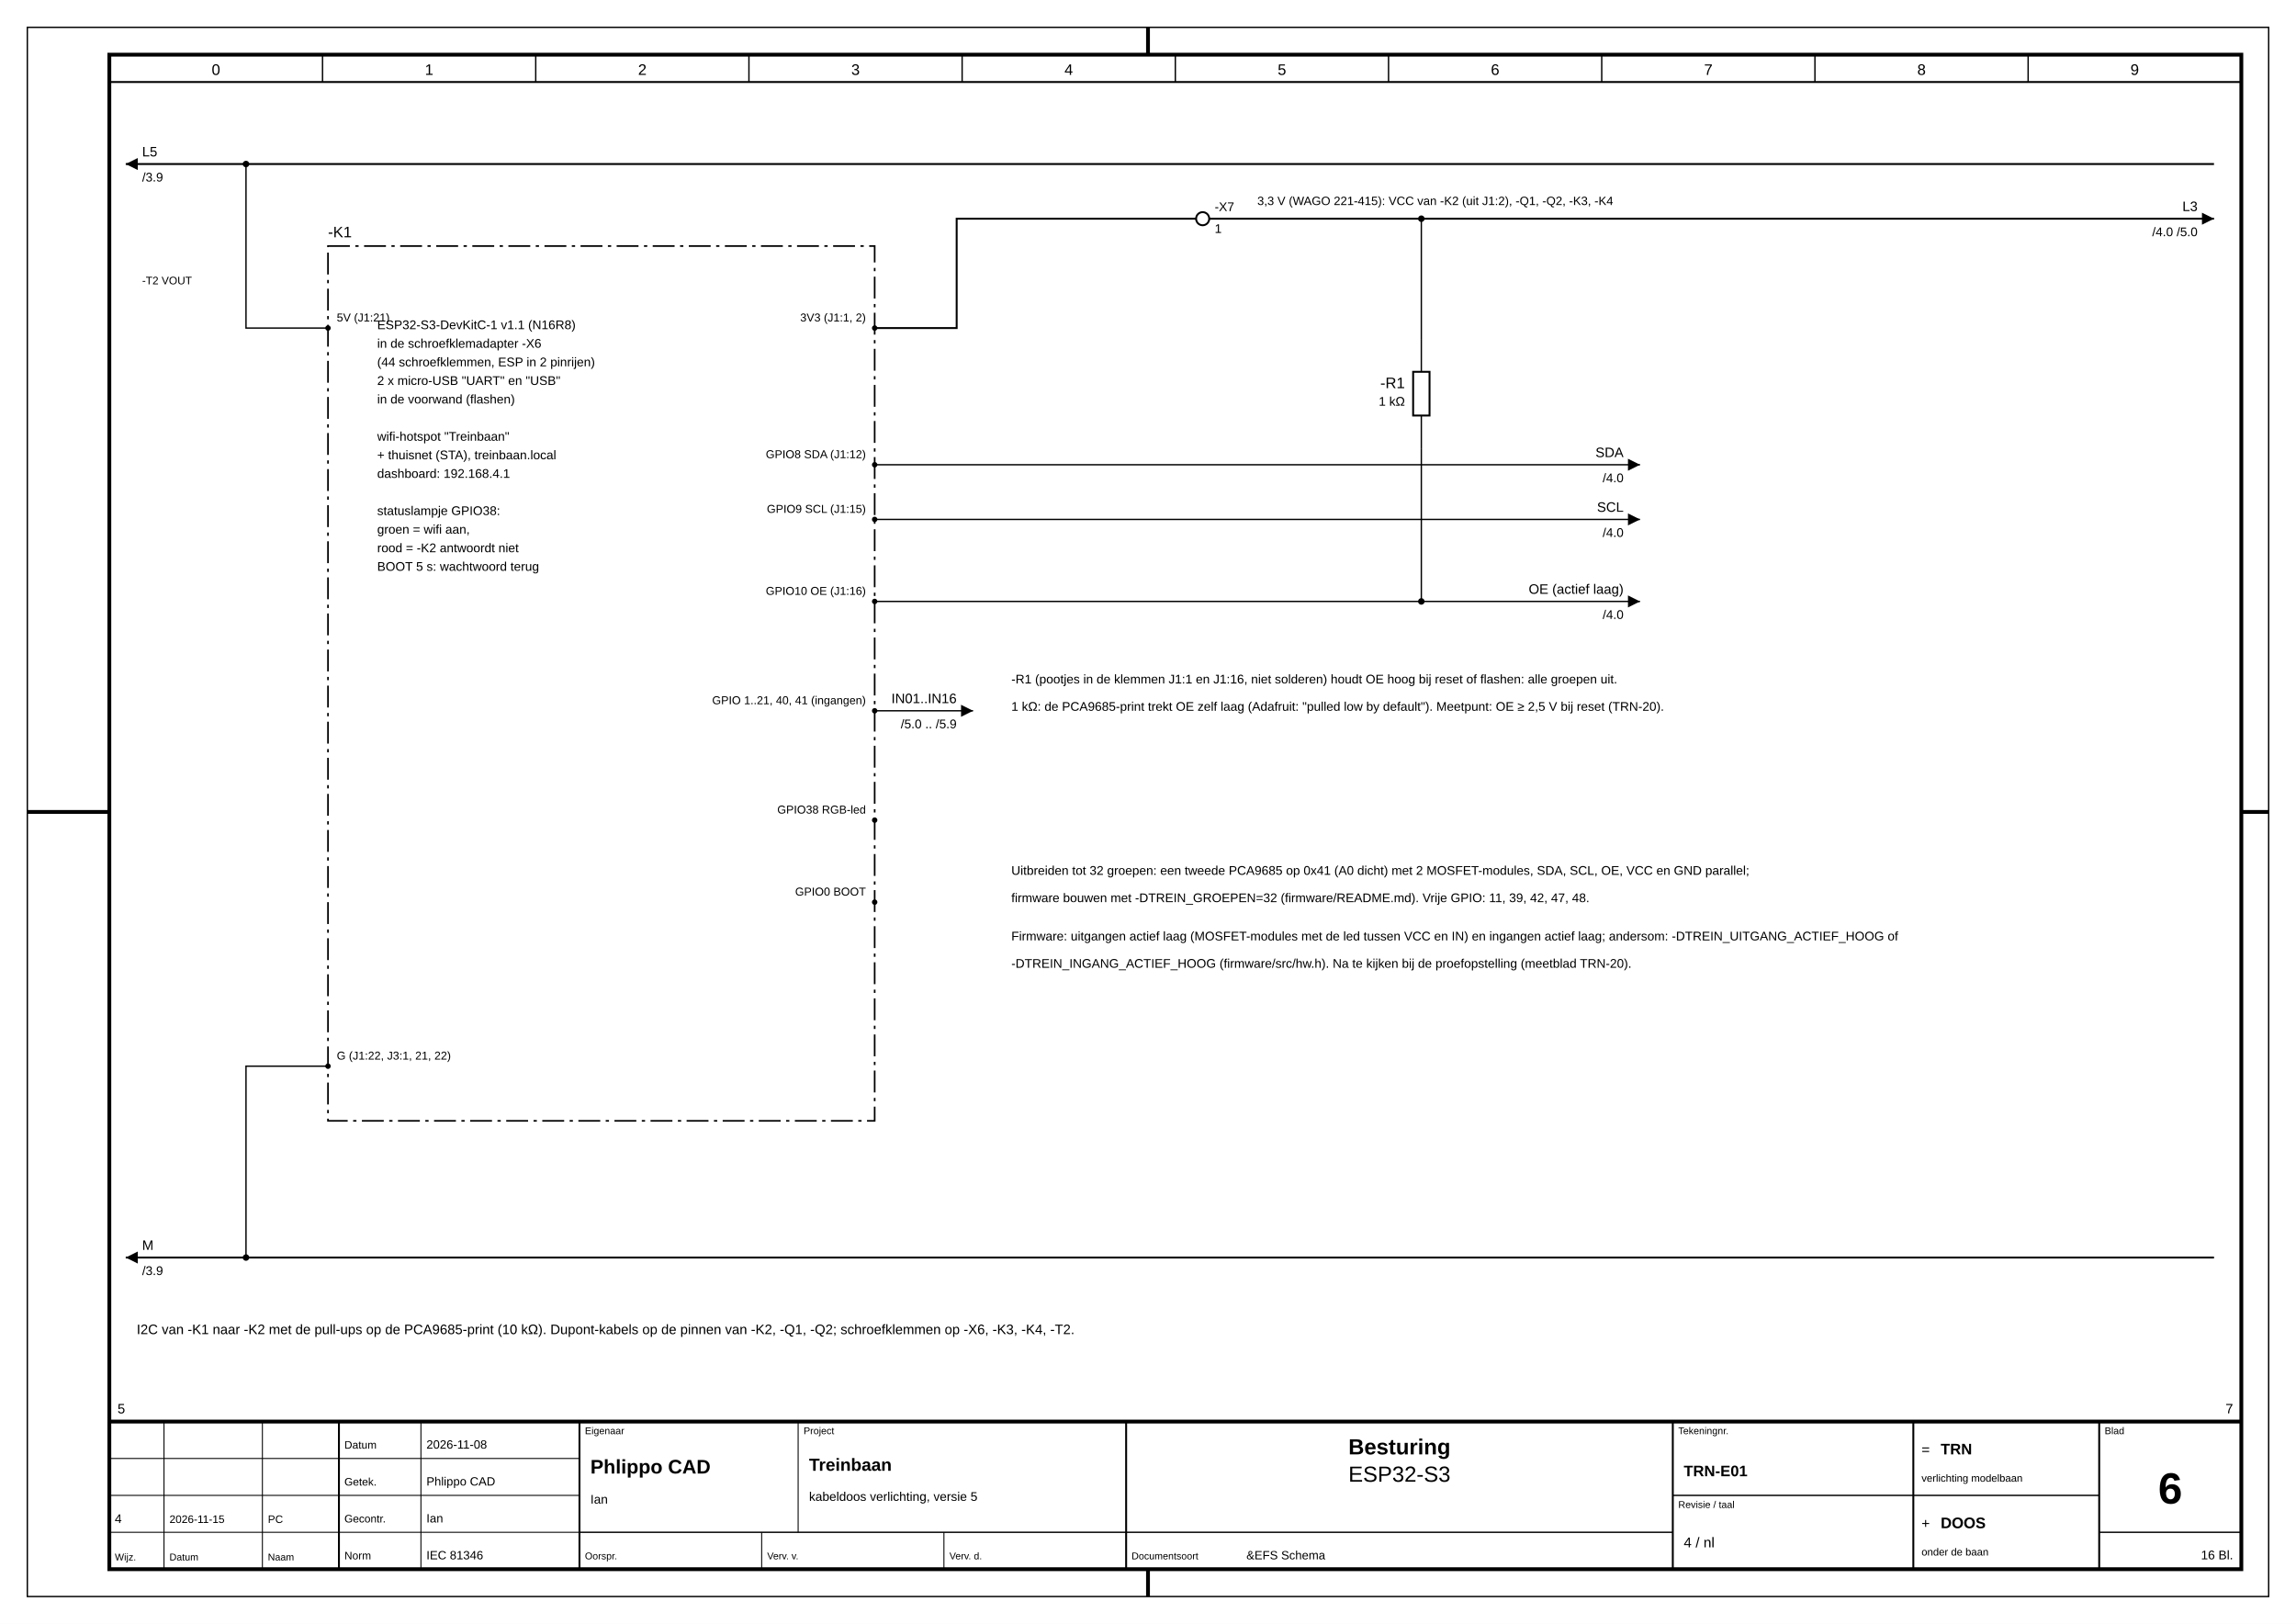
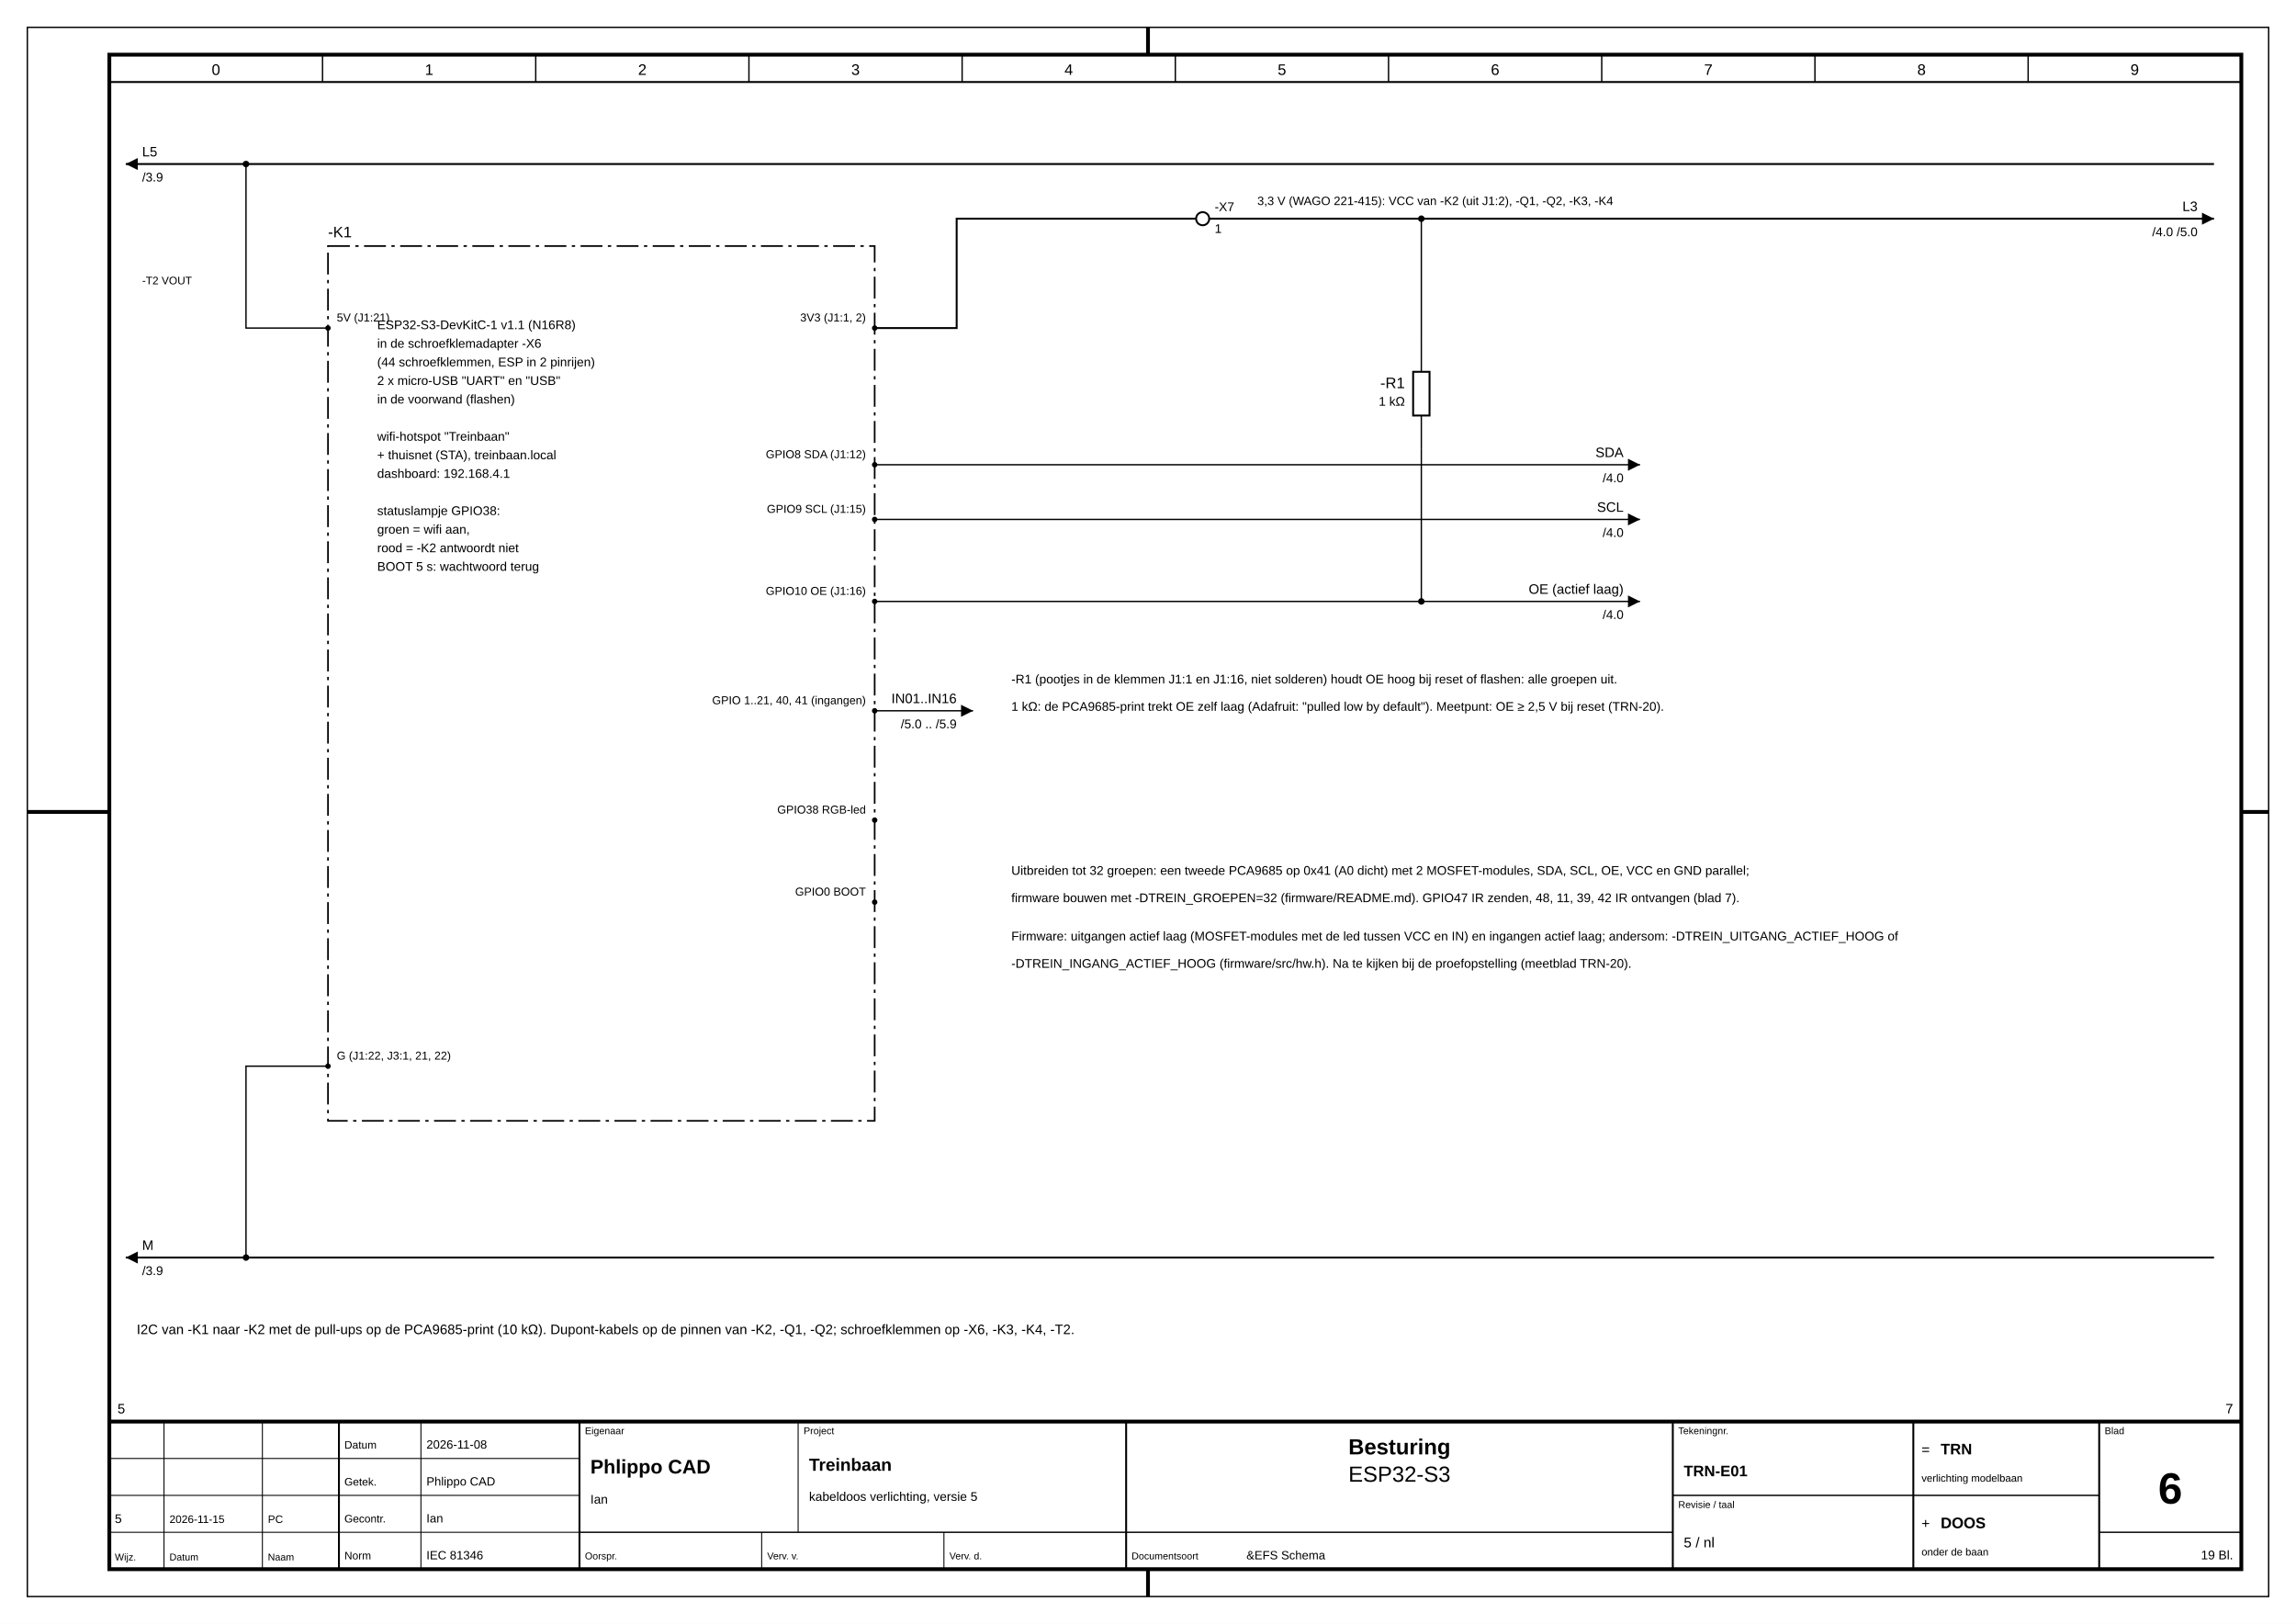
<svg xmlns="http://www.w3.org/2000/svg" viewBox="0 0 420 297" width="420mm" height="297mm" font-family="Arial, Helvetica, sans-serif">
  <rect width="420" height="297" fill="#fff" />
  <rect x="5" y="5" width="410" height="287" fill="none" stroke="#000" stroke-width="0.25" />
  <rect x="20" y="10" width="390" height="277" fill="none" stroke="#000" stroke-width="0.7" />
  <polyline points="210,5 210,10" fill="none" stroke="#000" stroke-width="0.7" />
  <polyline points="210,287 210,292" fill="none" stroke="#000" stroke-width="0.7" />
  <polyline points="5,148.5 20,148.5" fill="none" stroke="#000" stroke-width="0.7" />
  <polyline points="410,148.5 415,148.5" fill="none" stroke="#000" stroke-width="0.7" />
  <polyline points="20,15 410,15" fill="none" stroke="#000" stroke-width="0.35" />
  <text x="39.5" y="13.7" font-size="2.8" text-anchor="middle" fill="#000">0</text>
  <polyline points="59,10 59,15" fill="none" stroke="#000" stroke-width="0.25" />
  <text x="78.5" y="13.7" font-size="2.8" text-anchor="middle" fill="#000">1</text>
  <polyline points="98,10 98,15" fill="none" stroke="#000" stroke-width="0.25" />
  <text x="117.5" y="13.7" font-size="2.8" text-anchor="middle" fill="#000">2</text>
  <polyline points="137,10 137,15" fill="none" stroke="#000" stroke-width="0.25" />
  <text x="156.5" y="13.7" font-size="2.8" text-anchor="middle" fill="#000">3</text>
  <polyline points="176,10 176,15" fill="none" stroke="#000" stroke-width="0.25" />
  <text x="195.5" y="13.7" font-size="2.8" text-anchor="middle" fill="#000">4</text>
  <polyline points="215,10 215,15" fill="none" stroke="#000" stroke-width="0.25" />
  <text x="234.5" y="13.7" font-size="2.8" text-anchor="middle" fill="#000">5</text>
  <polyline points="254,10 254,15" fill="none" stroke="#000" stroke-width="0.25" />
  <text x="273.5" y="13.7" font-size="2.8" text-anchor="middle" fill="#000">6</text>
  <polyline points="293,10 293,15" fill="none" stroke="#000" stroke-width="0.25" />
  <text x="312.5" y="13.7" font-size="2.8" text-anchor="middle" fill="#000">7</text>
  <polyline points="332,10 332,15" fill="none" stroke="#000" stroke-width="0.25" />
  <text x="351.5" y="13.7" font-size="2.8" text-anchor="middle" fill="#000">8</text>
  <polyline points="371,10 371,15" fill="none" stroke="#000" stroke-width="0.25" />
  <text x="390.5" y="13.7" font-size="2.8" text-anchor="middle" fill="#000">9</text>
  <text x="21.5" y="258.5" font-size="2.5" text-anchor="start" fill="#000">5</text>
  <text x="408.5" y="258.5" font-size="2.5" text-anchor="end" fill="#000">7</text>
  <polyline points="20,260 410,260" fill="none" stroke="#000" stroke-width="0.7" />
  <polyline points="20,266.75 62,266.75" fill="none" stroke="#000" stroke-width="0.18" />
  <polyline points="20,273.5 62,273.5" fill="none" stroke="#000" stroke-width="0.18" />
  <polyline points="20,280.25 62,280.25" fill="none" stroke="#000" stroke-width="0.18" />
  <polyline points="30,260 30,287" fill="none" stroke="#000" stroke-width="0.18" />
  <polyline points="48,260 48,287" fill="none" stroke="#000" stroke-width="0.18" />
  <text x="21" y="285.4" font-size="1.8" text-anchor="start" fill="#000">Wijz.</text>
  <text x="31" y="285.4" font-size="1.8" text-anchor="start" fill="#000">Datum</text>
  <text x="49" y="285.4" font-size="1.8" text-anchor="start" fill="#000">Naam</text>
-   <text x="21" y="278.55" font-size="2.3" text-anchor="start" fill="#000">4</text>
+   <text x="21" y="278.55" font-size="2.3" text-anchor="start" fill="#000">5</text>
  <text x="31" y="278.55" font-size="2" text-anchor="start" fill="#000">2026-11-15</text>
  <text x="49" y="278.55" font-size="2" text-anchor="start" fill="#000">PC</text>
  <polyline points="62,260 62,287" fill="none" stroke="#000" stroke-width="0.35" />
  <polyline points="62,266.75 106,266.75" fill="none" stroke="#000" stroke-width="0.18" />
  <polyline points="62,273.5 106,273.5" fill="none" stroke="#000" stroke-width="0.18" />
  <polyline points="62,280.25 106,280.25" fill="none" stroke="#000" stroke-width="0.18" />
  <polyline points="77,260 77,287" fill="none" stroke="#000" stroke-width="0.18" />
  <text x="63" y="264.95" font-size="2" text-anchor="start" fill="#000">Datum</text>
  <text x="78" y="264.95" font-size="2.2" text-anchor="start" fill="#000">2026-11-08</text>
  <text x="63" y="271.7" font-size="2" text-anchor="start" fill="#000">Getek.</text>
  <text x="78" y="271.7" font-size="2.2" text-anchor="start" fill="#000">Phlippo CAD</text>
  <text x="63" y="278.45" font-size="2" text-anchor="start" fill="#000">Gecontr.</text>
  <text x="78" y="278.45" font-size="2.2" text-anchor="start" fill="#000">Ian</text>
  <text x="63" y="285.2" font-size="2" text-anchor="start" fill="#000">Norm</text>
  <text x="78" y="285.2" font-size="2.2" text-anchor="start" fill="#000">IEC 81346</text>
  <polyline points="106,260 106,287" fill="none" stroke="#000" stroke-width="0.35" />
  <polyline points="106,280.25 206,280.25" fill="none" stroke="#000" stroke-width="0.25" />
  <polyline points="146,260 146,280.25" fill="none" stroke="#000" stroke-width="0.18" />
  <text x="107" y="262.3" font-size="1.8" text-anchor="start" fill="#000">Eigenaar</text>
  <text x="108" y="269.5" font-size="3.6" text-anchor="start" fill="#000" font-weight="700">Phlippo CAD</text>
  <text x="108" y="275" font-size="2.3" text-anchor="start" fill="#000">Ian</text>
  <text x="147" y="262.3" font-size="1.8" text-anchor="start" fill="#000">Project</text>
  <text x="148" y="269" font-size="3.2" text-anchor="start" fill="#000" font-weight="700">Treinbaan</text>
  <text x="148" y="274.5" font-size="2.3" text-anchor="start" fill="#000">kabeldoos verlichting, versie 5</text>
  <text x="107" y="285.2" font-size="1.8" text-anchor="start" fill="#000">Oorspr.</text>
  <text x="118" y="285.2" font-size="2" text-anchor="start" fill="#000" />
  <polyline points="139.33,280.25 139.33,287" fill="none" stroke="#000" stroke-width="0.18" />
  <text x="140.33" y="285.2" font-size="1.8" text-anchor="start" fill="#000">Verv. v.</text>
  <text x="151.33" y="285.2" font-size="2" text-anchor="start" fill="#000" />
  <polyline points="172.67,280.25 172.67,287" fill="none" stroke="#000" stroke-width="0.18" />
  <text x="173.67" y="285.2" font-size="1.8" text-anchor="start" fill="#000">Verv. d.</text>
  <text x="184.67" y="285.2" font-size="2" text-anchor="start" fill="#000" />
  <polyline points="206,260 206,287" fill="none" stroke="#000" stroke-width="0.35" />
  <polyline points="206,280.25 306,280.25" fill="none" stroke="#000" stroke-width="0.25" />
  <text x="256" y="266" font-size="4" text-anchor="middle" fill="#000" font-weight="700">Besturing</text>
  <text x="256" y="271" font-size="4" text-anchor="middle" fill="#000">ESP32-S3</text>
  <text x="207" y="285.2" font-size="1.8" text-anchor="start" fill="#000">Documentsoort</text>
  <text x="228" y="285.2" font-size="2.2" text-anchor="start" fill="#000">&amp;EFS  Schema</text>
  <polyline points="306,260 306,287" fill="none" stroke="#000" stroke-width="0.35" />
  <polyline points="306,273.5 350,273.5" fill="none" stroke="#000" stroke-width="0.25" />
  <text x="307" y="262.3" font-size="1.8" text-anchor="start" fill="#000">Tekeningnr.</text>
  <text x="308" y="270" font-size="2.8" text-anchor="start" fill="#000" font-weight="700">TRN-E01</text>
  <text x="307" y="275.8" font-size="1.8" text-anchor="start" fill="#000">Revisie / taal</text>
-   <text x="308" y="283" font-size="2.6" text-anchor="start" fill="#000">4 / nl</text>
+   <text x="308" y="283" font-size="2.6" text-anchor="start" fill="#000">5 / nl</text>
  <polyline points="350,260 350,287" fill="none" stroke="#000" stroke-width="0.35" />
  <polyline points="350,273.5 384,273.5" fill="none" stroke="#000" stroke-width="0.25" />
  <text x="351.5" y="266" font-size="2.6" text-anchor="start" fill="#000">=</text>
  <text x="355" y="266" font-size="2.8" text-anchor="start" fill="#000" font-weight="700">TRN</text>
  <text x="351.5" y="271" font-size="1.9" text-anchor="start" fill="#000">verlichting modelbaan</text>
  <text x="351.5" y="279.5" font-size="2.6" text-anchor="start" fill="#000">+</text>
  <text x="355" y="279.5" font-size="2.8" text-anchor="start" fill="#000" font-weight="700">DOOS</text>
  <text x="351.5" y="284.5" font-size="1.9" text-anchor="start" fill="#000">onder de baan</text>
  <polyline points="384,260 384,287" fill="none" stroke="#000" stroke-width="0.35" />
  <polyline points="384,280.25 410,280.25" fill="none" stroke="#000" stroke-width="0.25" />
  <text x="385" y="262.3" font-size="1.8" text-anchor="start" fill="#000">Blad</text>
  <text x="397" y="275" font-size="8" text-anchor="middle" fill="#000" font-weight="700">6</text>
-   <text x="408.5" y="285.2" font-size="2.3" text-anchor="end" fill="#000">16 Bl.</text>
+   <text x="408.5" y="285.2" font-size="2.3" text-anchor="end" fill="#000">19 Bl.</text>
  <polyline points="23,30 405,30" fill="none" stroke="#000" stroke-width="0.35" />
  <polygon points="23,30 25.2,28.9 25.2,31.1" fill="#000" />
  <text x="26" y="28.6" font-size="2.5" text-anchor="start" fill="#000">L5</text>
  <text x="26" y="33.2" font-size="2.3" text-anchor="start" fill="#000">/3.9</text>
  <polyline points="23,230 405,230" fill="none" stroke="#000" stroke-width="0.35" />
  <polygon points="23,230 25.2,228.9 25.2,231.1" fill="#000" />
  <text x="26" y="228.6" font-size="2.5" text-anchor="start" fill="#000">M</text>
  <text x="26" y="233.2" font-size="2.3" text-anchor="start" fill="#000">/3.9</text>
  <rect x="60" y="45" width="100" height="160" fill="none" stroke="#000" stroke-width="0.3" stroke-dasharray="4 1 0.6 1" />
  <text x="60" y="43.4" font-size="2.8" text-anchor="start" fill="#000">-K1</text>
  <text x="69" y="50" font-size="2.3" text-anchor="start" fill="#000" />
  <text x="69" y="53.4" font-size="2.3" text-anchor="start" fill="#000" />
  <text x="69" y="56.8" font-size="2.3" text-anchor="start" fill="#000" />
  <text x="69" y="60.2" font-size="2.3" text-anchor="start" fill="#000">ESP32-S3-DevKitC-1 v1.1 (N16R8)</text>
  <text x="69" y="63.6" font-size="2.3" text-anchor="start" fill="#000">in de schroefklemadapter -X6</text>
  <text x="69" y="67" font-size="2.3" text-anchor="start" fill="#000">(44 schroefklemmen, ESP in 2 pinrijen)</text>
  <text x="69" y="70.4" font-size="2.3" text-anchor="start" fill="#000">2 x micro-USB "UART" en "USB"</text>
  <text x="69" y="73.8" font-size="2.3" text-anchor="start" fill="#000">in de voorwand (flashen)</text>
  <text x="69" y="77.2" font-size="2.3" text-anchor="start" fill="#000" />
  <text x="69" y="80.6" font-size="2.3" text-anchor="start" fill="#000">wifi-hotspot "Treinbaan"</text>
  <text x="69" y="84" font-size="2.3" text-anchor="start" fill="#000">+ thuisnet (STA), treinbaan.local</text>
  <text x="69" y="87.4" font-size="2.3" text-anchor="start" fill="#000">dashboard: 192.168.4.1</text>
  <text x="69" y="90.8" font-size="2.3" text-anchor="start" fill="#000" />
  <text x="69" y="94.2" font-size="2.3" text-anchor="start" fill="#000">statuslampje GPIO38:</text>
  <text x="69" y="97.6" font-size="2.3" text-anchor="start" fill="#000">groen = wifi aan,</text>
  <text x="69" y="101" font-size="2.3" text-anchor="start" fill="#000">rood = -K2 antwoordt niet</text>
  <text x="69" y="104.4" font-size="2.3" text-anchor="start" fill="#000">BOOT 5 s: wachtwoord terug</text>
  <circle cx="60" cy="60" r="0.5" fill="#000" />
  <text x="61.6" y="58.8" font-size="2.1" text-anchor="start" fill="#000">5V (J1:21)</text>
  <circle cx="60" cy="195" r="0.5" fill="#000" />
  <text x="61.6" y="193.8" font-size="2.1" text-anchor="start" fill="#000">G (J1:22, J3:1, 21, 22)</text>
  <circle cx="160" cy="60" r="0.5" fill="#000" />
  <text x="158.4" y="58.8" font-size="2.1" text-anchor="end" fill="#000">3V3 (J1:1, 2)</text>
  <circle cx="160" cy="85" r="0.5" fill="#000" />
  <text x="158.4" y="83.8" font-size="2.1" text-anchor="end" fill="#000">GPIO8 SDA (J1:12)</text>
  <circle cx="160" cy="95" r="0.5" fill="#000" />
  <text x="158.4" y="93.8" font-size="2.1" text-anchor="end" fill="#000">GPIO9 SCL (J1:15)</text>
  <circle cx="160" cy="110" r="0.5" fill="#000" />
  <text x="158.4" y="108.8" font-size="2.1" text-anchor="end" fill="#000">GPIO10 OE (J1:16)</text>
  <circle cx="160" cy="130" r="0.5" fill="#000" />
  <text x="158.4" y="128.8" font-size="2.1" text-anchor="end" fill="#000">GPIO 1..21, 40, 41 (ingangen)</text>
  <circle cx="160" cy="150" r="0.5" fill="#000" />
  <text x="158.4" y="148.8" font-size="2.1" text-anchor="end" fill="#000">GPIO38 RGB-led</text>
  <circle cx="160" cy="165" r="0.5" fill="#000" />
  <text x="158.4" y="163.8" font-size="2.1" text-anchor="end" fill="#000">GPIO0 BOOT</text>
  <circle cx="45" cy="30" r="0.6" fill="#000" />
  <polyline points="45,30 45,60 60,60" fill="none" stroke="#000" stroke-width="0.25" />
  <polyline points="60,195 45,195 45,230" fill="none" stroke="#000" stroke-width="0.25" />
  <circle cx="45" cy="230" r="0.6" fill="#000" />
  <text x="26" y="52" font-size="2" text-anchor="start" fill="#000">-T2 VOUT</text>
  <polyline points="160,60 175,60 175,40 218.8,40" fill="none" stroke="#000" stroke-width="0.35" />
  <circle cx="220" cy="40" r="1.2" fill="#fff" stroke="#000" stroke-width="0.35" />
  <text x="222.2" y="38.6" font-size="2.3" text-anchor="start" fill="#000">-X7</text>
  <text x="222.2" y="42.6" font-size="2.3" text-anchor="start" fill="#000">1</text>
  <polyline points="221.2,40 405,40" fill="none" stroke="#000" stroke-width="0.35" />
  <polygon points="405,40 402.8,38.9 402.8,41.1" fill="#000" />
  <text x="402" y="38.6" font-size="2.5" text-anchor="end" fill="#000">L3</text>
  <text x="402" y="43.2" font-size="2.3" text-anchor="end" fill="#000">/4.0  /5.0</text>
  <text x="230" y="37.5" font-size="2.2" text-anchor="start" fill="#000">3,3 V (WAGO 221-415): VCC van -K2 (uit J1:2), -Q1, -Q2, -K3, -K4</text>
  <polyline points="160,85 300,85" fill="none" stroke="#000" stroke-width="0.25" />
  <polyline points="160,95 300,95" fill="none" stroke="#000" stroke-width="0.25" />
  <polygon points="300,85 297.8,83.9 297.8,86.1" fill="#000" />
  <text x="297" y="83.6" font-size="2.5" text-anchor="end" fill="#000">SDA</text>
  <text x="297" y="88.2" font-size="2.3" text-anchor="end" fill="#000">/4.0</text>
  <polygon points="300,95 297.8,93.9 297.8,96.1" fill="#000" />
  <text x="297" y="93.6" font-size="2.5" text-anchor="end" fill="#000">SCL</text>
  <text x="297" y="98.2" font-size="2.3" text-anchor="end" fill="#000">/4.0</text>
  <polyline points="160,110 300,110" fill="none" stroke="#000" stroke-width="0.25" />
  <polygon points="300,110 297.8,108.9 297.8,111.1" fill="#000" />
  <text x="297" y="108.6" font-size="2.5" text-anchor="end" fill="#000">OE (actief laag)</text>
  <text x="297" y="113.2" font-size="2.3" text-anchor="end" fill="#000">/4.0</text>
  <circle cx="260" cy="40" r="0.6" fill="#000" />
  <polyline points="260,40 260,62" fill="none" stroke="#000" stroke-width="0.25" />
  <polyline points="260,62 260,68" fill="none" stroke="#000" stroke-width="0.25" />
  <rect x="258.5" y="68" width="3" height="8" fill="none" stroke="#000" stroke-width="0.35" />
  <polyline points="260,76 260,82" fill="none" stroke="#000" stroke-width="0.25" />
  <text x="257" y="71" font-size="2.8" text-anchor="end" fill="#000">-R1</text>
  <text x="257" y="74.2" font-size="2.3" text-anchor="end" fill="#000">1 kΩ</text>
  <polyline points="260,82 260,110" fill="none" stroke="#000" stroke-width="0.25" />
  <circle cx="260" cy="110" r="0.6" fill="#000" />
  <text x="185" y="125" font-size="2.3" text-anchor="start" fill="#000">-R1 (pootjes in de klemmen J1:1 en J1:16, niet solderen) houdt OE hoog bij reset of flashen: alle groepen uit.</text>
  <text x="185" y="130" font-size="2.3" text-anchor="start" fill="#000">1 kΩ: de PCA9685-print trekt OE zelf laag (Adafruit: "pulled low by default"). Meetpunt: OE ≥ 2,5 V bij reset (TRN-20).</text>
  <polyline points="160,130 178,130" fill="none" stroke="#000" stroke-width="0.25" />
  <polygon points="178,130 175.8,128.9 175.8,131.1" fill="#000" />
  <text x="175" y="128.6" font-size="2.5" text-anchor="end" fill="#000">IN01..IN16</text>
  <text x="175" y="133.2" font-size="2.3" text-anchor="end" fill="#000">/5.0 .. /5.9</text>
  <text x="185" y="160" font-size="2.3" text-anchor="start" fill="#000">Uitbreiden tot 32 groepen: een tweede PCA9685 op 0x41 (A0 dicht) met 2 MOSFET-modules, SDA, SCL, OE, VCC en GND parallel;</text>
-   <text x="185" y="165" font-size="2.3" text-anchor="start" fill="#000">firmware bouwen met -DTREIN_GROEPEN=32 (firmware/README.md). Vrije GPIO: 11, 39, 42, 47, 48.</text>
+   <text x="185" y="165" font-size="2.3" text-anchor="start" fill="#000">firmware bouwen met -DTREIN_GROEPEN=32 (firmware/README.md). GPIO47 IR zenden, 48, 11, 39, 42 IR ontvangen (blad 7).</text>
  <text x="185" y="172" font-size="2.3" text-anchor="start" fill="#000">Firmware: uitgangen actief laag (MOSFET-modules met de led tussen VCC en IN) en ingangen actief laag; andersom: -DTREIN_UITGANG_ACTIEF_HOOG of</text>
  <text x="185" y="177" font-size="2.3" text-anchor="start" fill="#000">-DTREIN_INGANG_ACTIEF_HOOG (firmware/src/hw.h). Na te kijken bij de proefopstelling (meetblad TRN-20).</text>
  <text x="25" y="244" font-size="2.5" text-anchor="start" fill="#000">I2C van -K1 naar -K2 met de pull-ups op de PCA9685-print (10 kΩ). Dupont-kabels op de pinnen van -K2, -Q1, -Q2; schroefklemmen op -X6, -K3, -K4, -T2.</text>
</svg>
